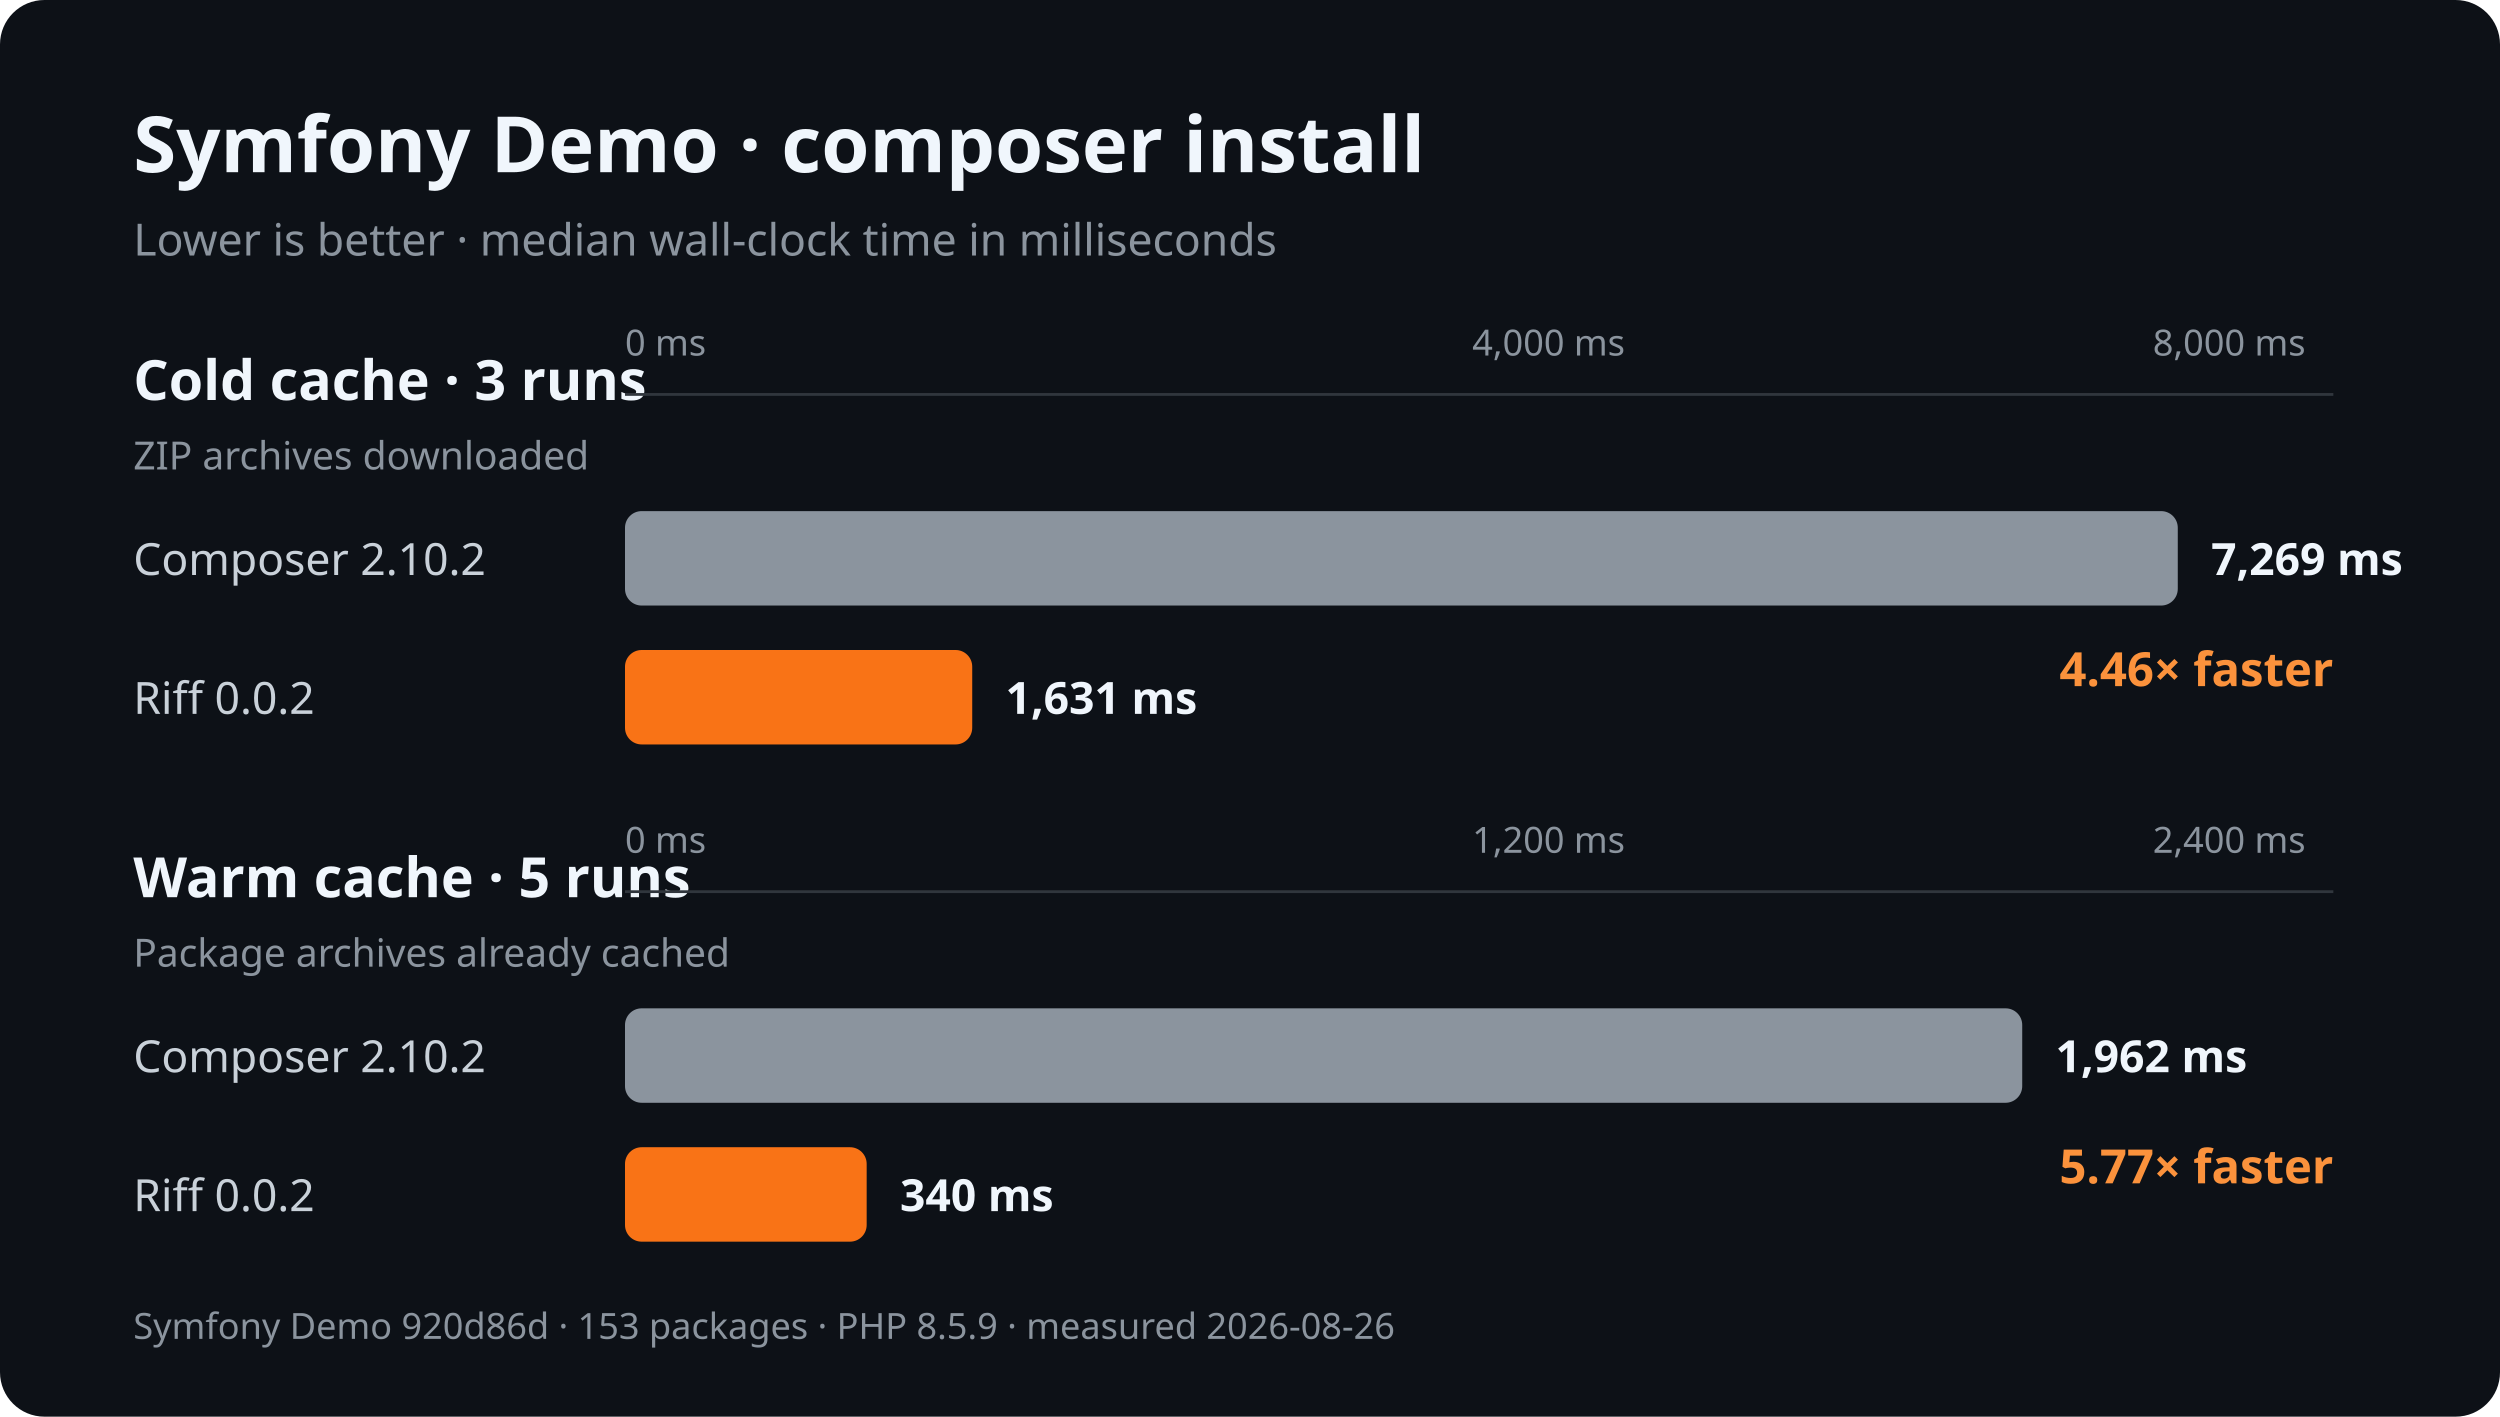
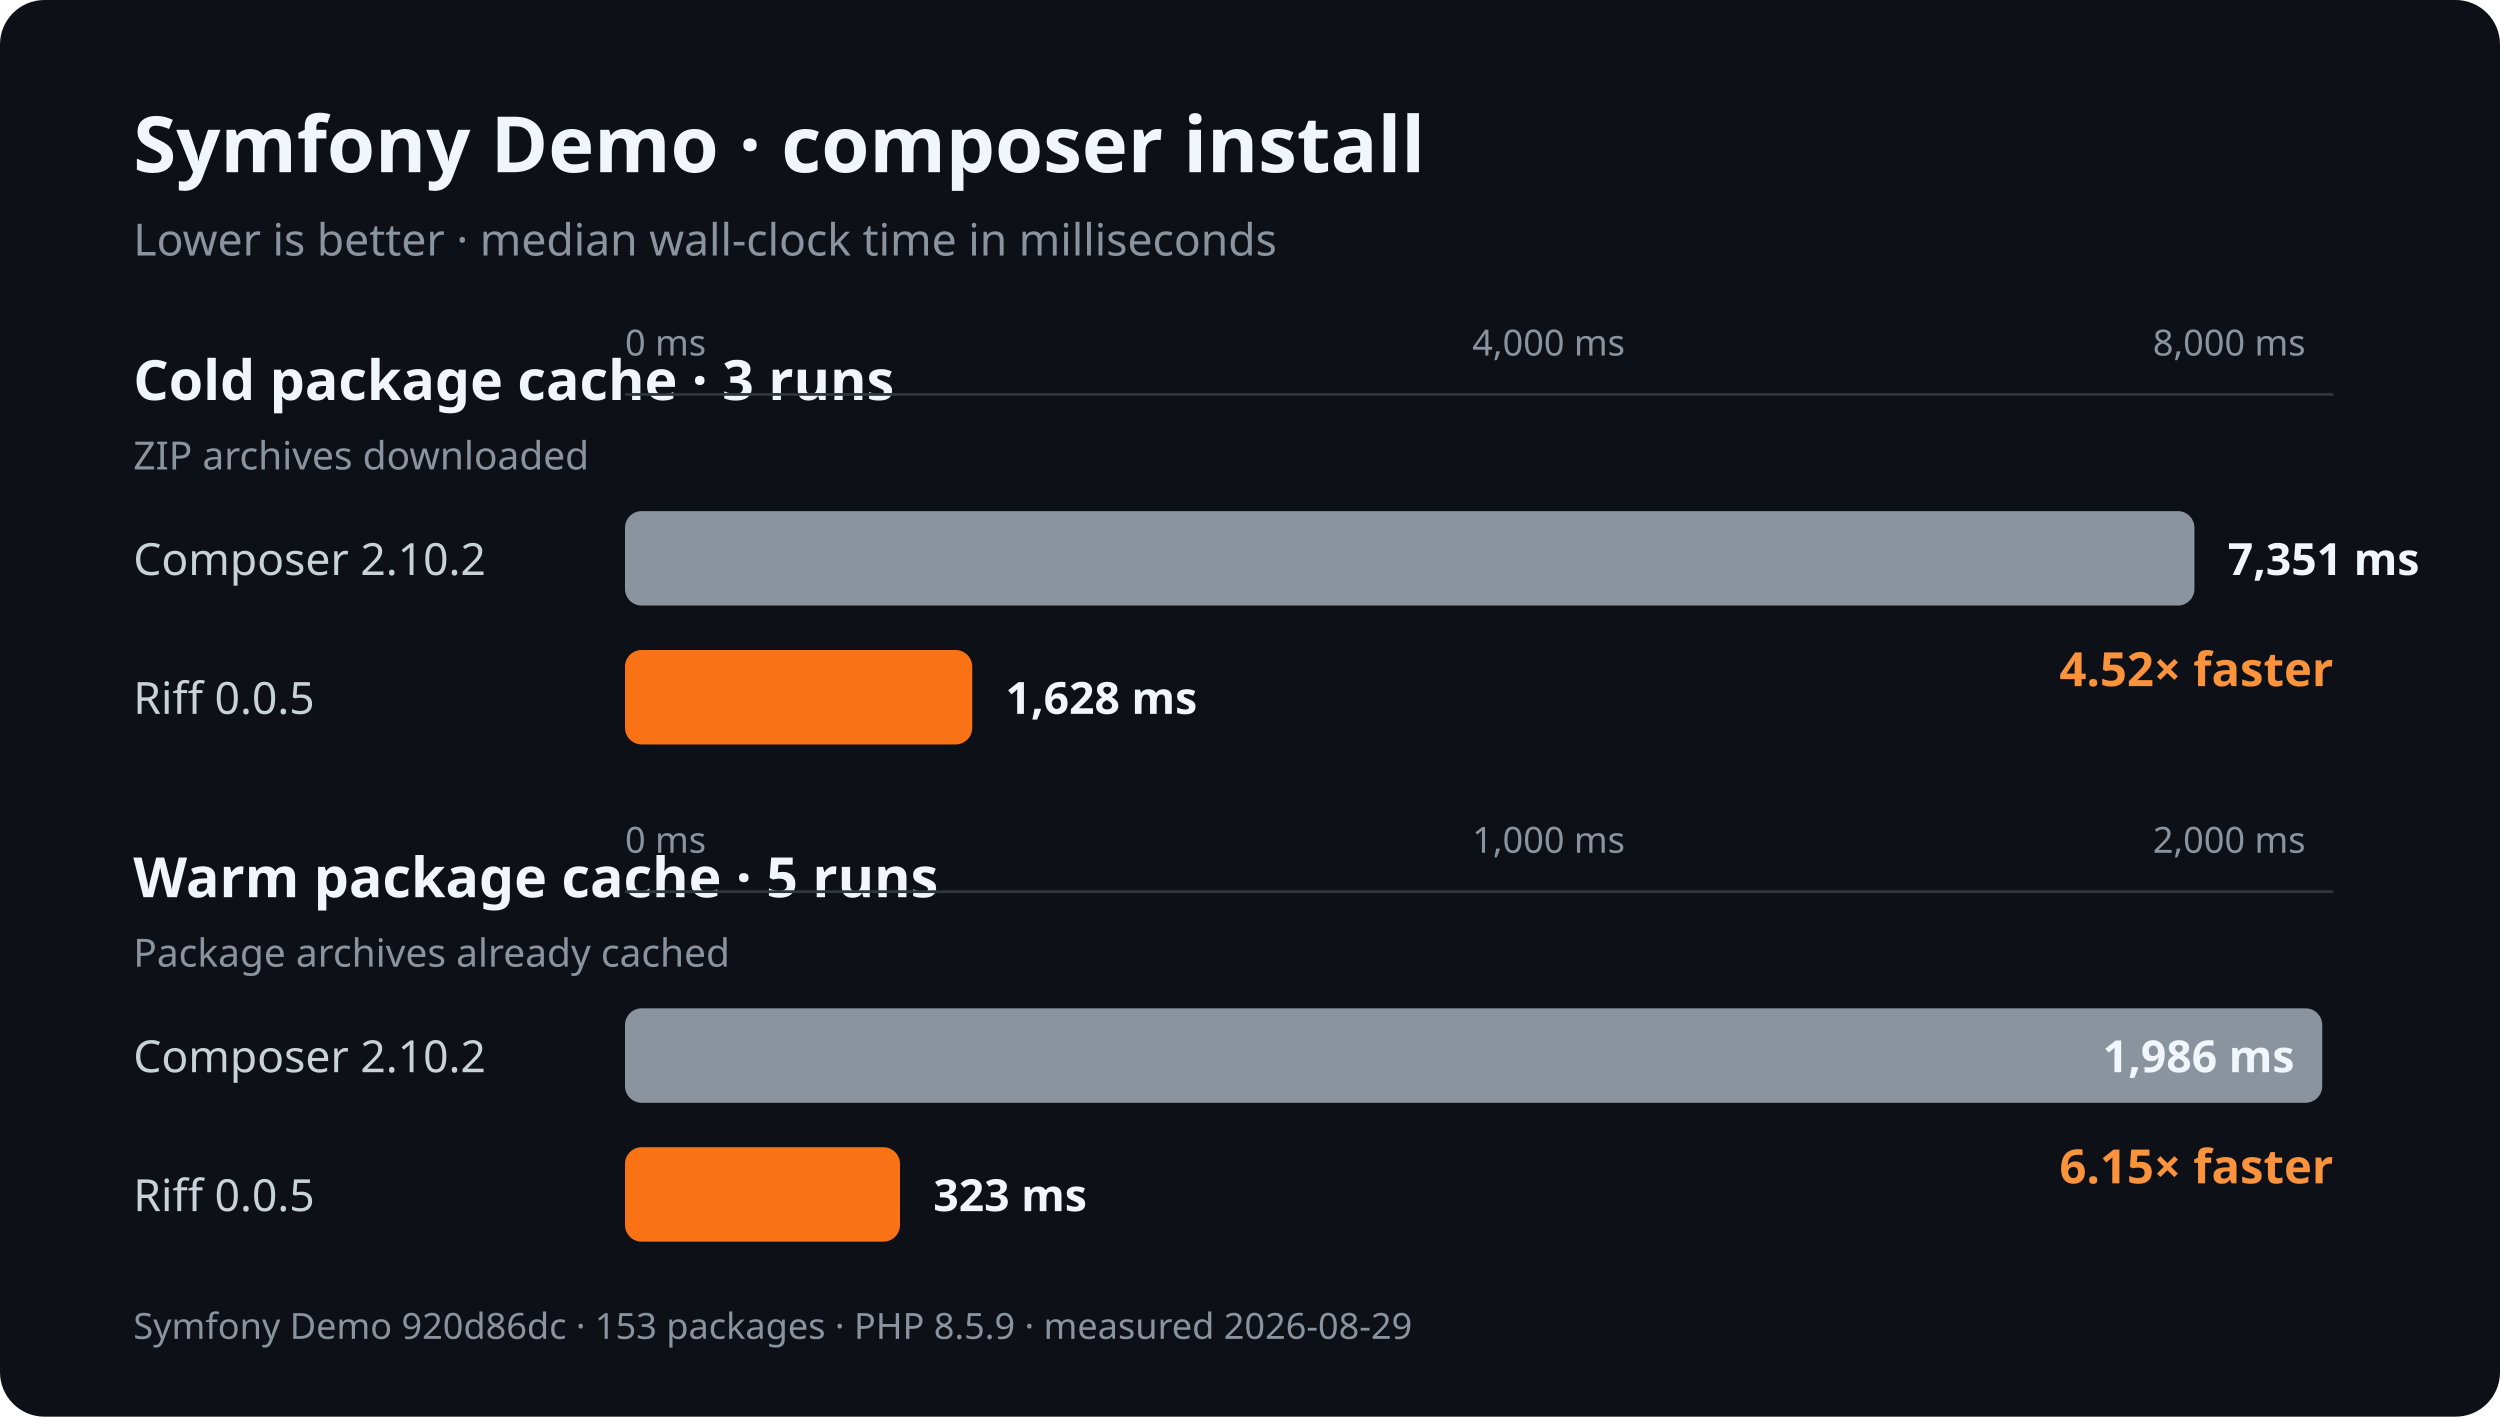
<svg xmlns="http://www.w3.org/2000/svg" width="900" height="510" viewBox="0 0 900 510" role="img" aria-labelledby="title description">
  <rect width="900" height="510" fill="#0d1117" rx="16" />
  <text x="48" y="62" fill="#f0f6fc" font-family="system-ui, sans-serif" font-size="28" font-weight="700">Symfony Demo · composer install</text>
  <text x="48" y="92" fill="#8b949e" font-family="system-ui, sans-serif" font-size="16">Lower is better · median wall-clock time in milliseconds</text>
  <g font-family="system-ui, sans-serif">
-     <text x="48" y="144" fill="#f0f6fc" font-size="20" font-weight="700">Cold cache · 3 runs</text>
+     <text x="48" y="144" fill="#f0f6fc" font-size="20" font-weight="700">Cold package cache · 3 runs</text>
    <text x="48" y="169" fill="#8b949e" font-size="14">ZIP archives downloaded</text>
    <line x1="225" y1="142" x2="840" y2="142" stroke="#30363d" />
    <text x="225" y="128" fill="#8b949e" font-size="13">0 ms</text>
    <text x="530" y="128" fill="#8b949e" font-size="13">4,000 ms</text>
    <text x="830" y="128" fill="#8b949e" font-size="13" text-anchor="end">8,000 ms</text>
-     <rect x="225" y="184" width="559" height="34" rx="6" fill="#8b949e" />
+     <rect x="225" y="184" width="565" height="34" rx="6" fill="#8b949e" />
    <text x="48" y="207" fill="#c9d1d9" font-size="16">Composer 2.10.2</text>
-     <text x="796" y="207" fill="#f0f6fc" font-size="16" font-weight="700">7,269 ms</text>
+     <text x="802" y="207" fill="#f0f6fc" font-size="16" font-weight="700" text-anchor="start">7,351 ms</text>
    <rect x="225" y="234" width="125" height="34" rx="6" fill="#f97316" />
-     <text x="48" y="257" fill="#c9d1d9" font-size="16">Riff 0.0.2</text>
-     <text x="362" y="257" fill="#f0f6fc" font-size="16" font-weight="700">1,631 ms</text>
-     <text x="840" y="247" fill="#fb923c" font-size="17" font-weight="700" text-anchor="end">4.46× faster</text>
-     <text x="48" y="323" fill="#f0f6fc" font-size="20" font-weight="700">Warm cache · 5 runs</text>
+     <text x="48" y="257" fill="#c9d1d9" font-size="16">Riff 0.0.5</text>
+     <text x="362" y="257" fill="#f0f6fc" font-size="16" font-weight="700" text-anchor="start">1,628 ms</text>
+     <text x="840" y="247" fill="#fb923c" font-size="17" font-weight="700" text-anchor="end">4.52× faster</text>
+     <text x="48" y="323" fill="#f0f6fc" font-size="20" font-weight="700">Warm package cache · 5 runs</text>
    <text x="48" y="348" fill="#8b949e" font-size="14">Package archives already cached</text>
    <line x1="225" y1="321" x2="840" y2="321" stroke="#30363d" />
    <text x="225" y="307" fill="#8b949e" font-size="13">0 ms</text>
-     <text x="530" y="307" fill="#8b949e" font-size="13">1,200 ms</text>
-     <text x="830" y="307" fill="#8b949e" font-size="13" text-anchor="end">2,400 ms</text>
-     <rect x="225" y="363" width="503" height="34" rx="6" fill="#8b949e" />
+     <text x="530" y="307" fill="#8b949e" font-size="13">1,000 ms</text>
+     <text x="830" y="307" fill="#8b949e" font-size="13" text-anchor="end">2,000 ms</text>
+     <rect x="225" y="363" width="611" height="34" rx="6" fill="#8b949e" />
    <text x="48" y="386" fill="#c9d1d9" font-size="16">Composer 2.10.2</text>
-     <text x="740" y="386" fill="#f0f6fc" font-size="16" font-weight="700">1,962 ms</text>
-     <rect x="225" y="413" width="87" height="34" rx="6" fill="#f97316" />
-     <text x="48" y="436" fill="#c9d1d9" font-size="16">Riff 0.0.2</text>
-     <text x="324" y="436" fill="#f0f6fc" font-size="16" font-weight="700">340 ms</text>
-     <text x="840" y="426" fill="#fb923c" font-size="17" font-weight="700" text-anchor="end">5.77× faster</text>
+     <text x="826" y="386" fill="#f0f6fc" font-size="16" font-weight="700" text-anchor="end">1,986 ms</text>
+     <rect x="225" y="413" width="99" height="34" rx="6" fill="#f97316" />
+     <text x="48" y="436" fill="#c9d1d9" font-size="16">Riff 0.0.5</text>
+     <text x="336" y="436" fill="#f0f6fc" font-size="16" font-weight="700" text-anchor="start">323 ms</text>
+     <text x="840" y="426" fill="#fb923c" font-size="17" font-weight="700" text-anchor="end">6.15× faster</text>
  </g>
-   <text x="48" y="482" fill="#8b949e" font-family="system-ui, sans-serif" font-size="13">Symfony Demo 920d86d · 153 packages · PHP 8.5.9 · measured 2026-08-26</text>
+   <text x="48" y="482" fill="#8b949e" font-family="system-ui, sans-serif" font-size="13">Symfony Demo 920d86dc · 153 packages · PHP 8.5.9 · measured 2026-08-29</text>
</svg>
